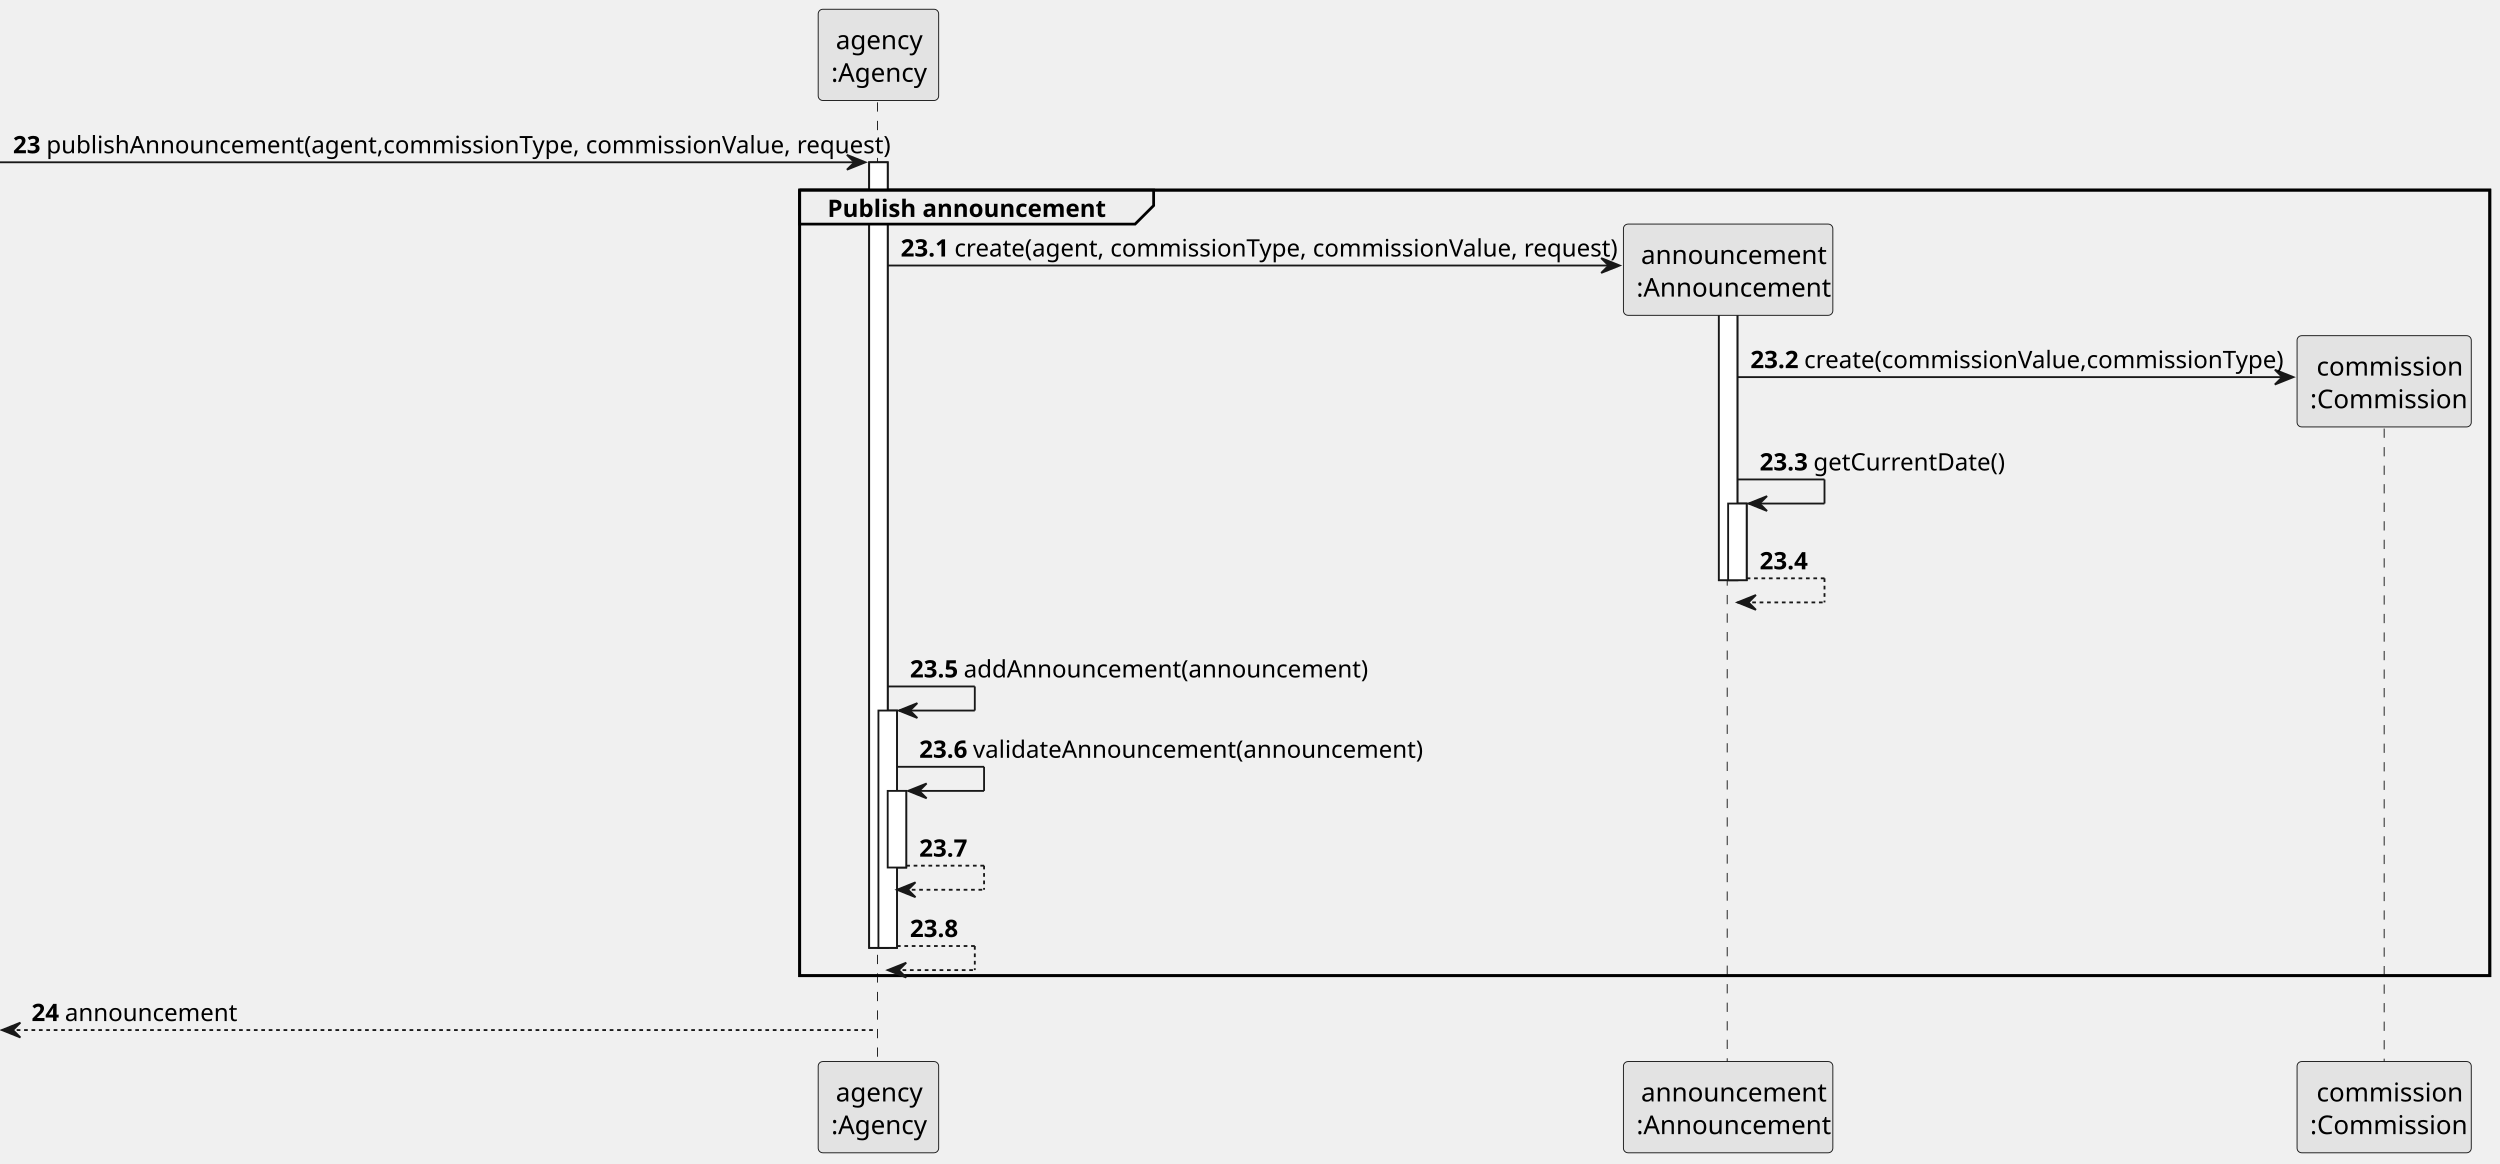
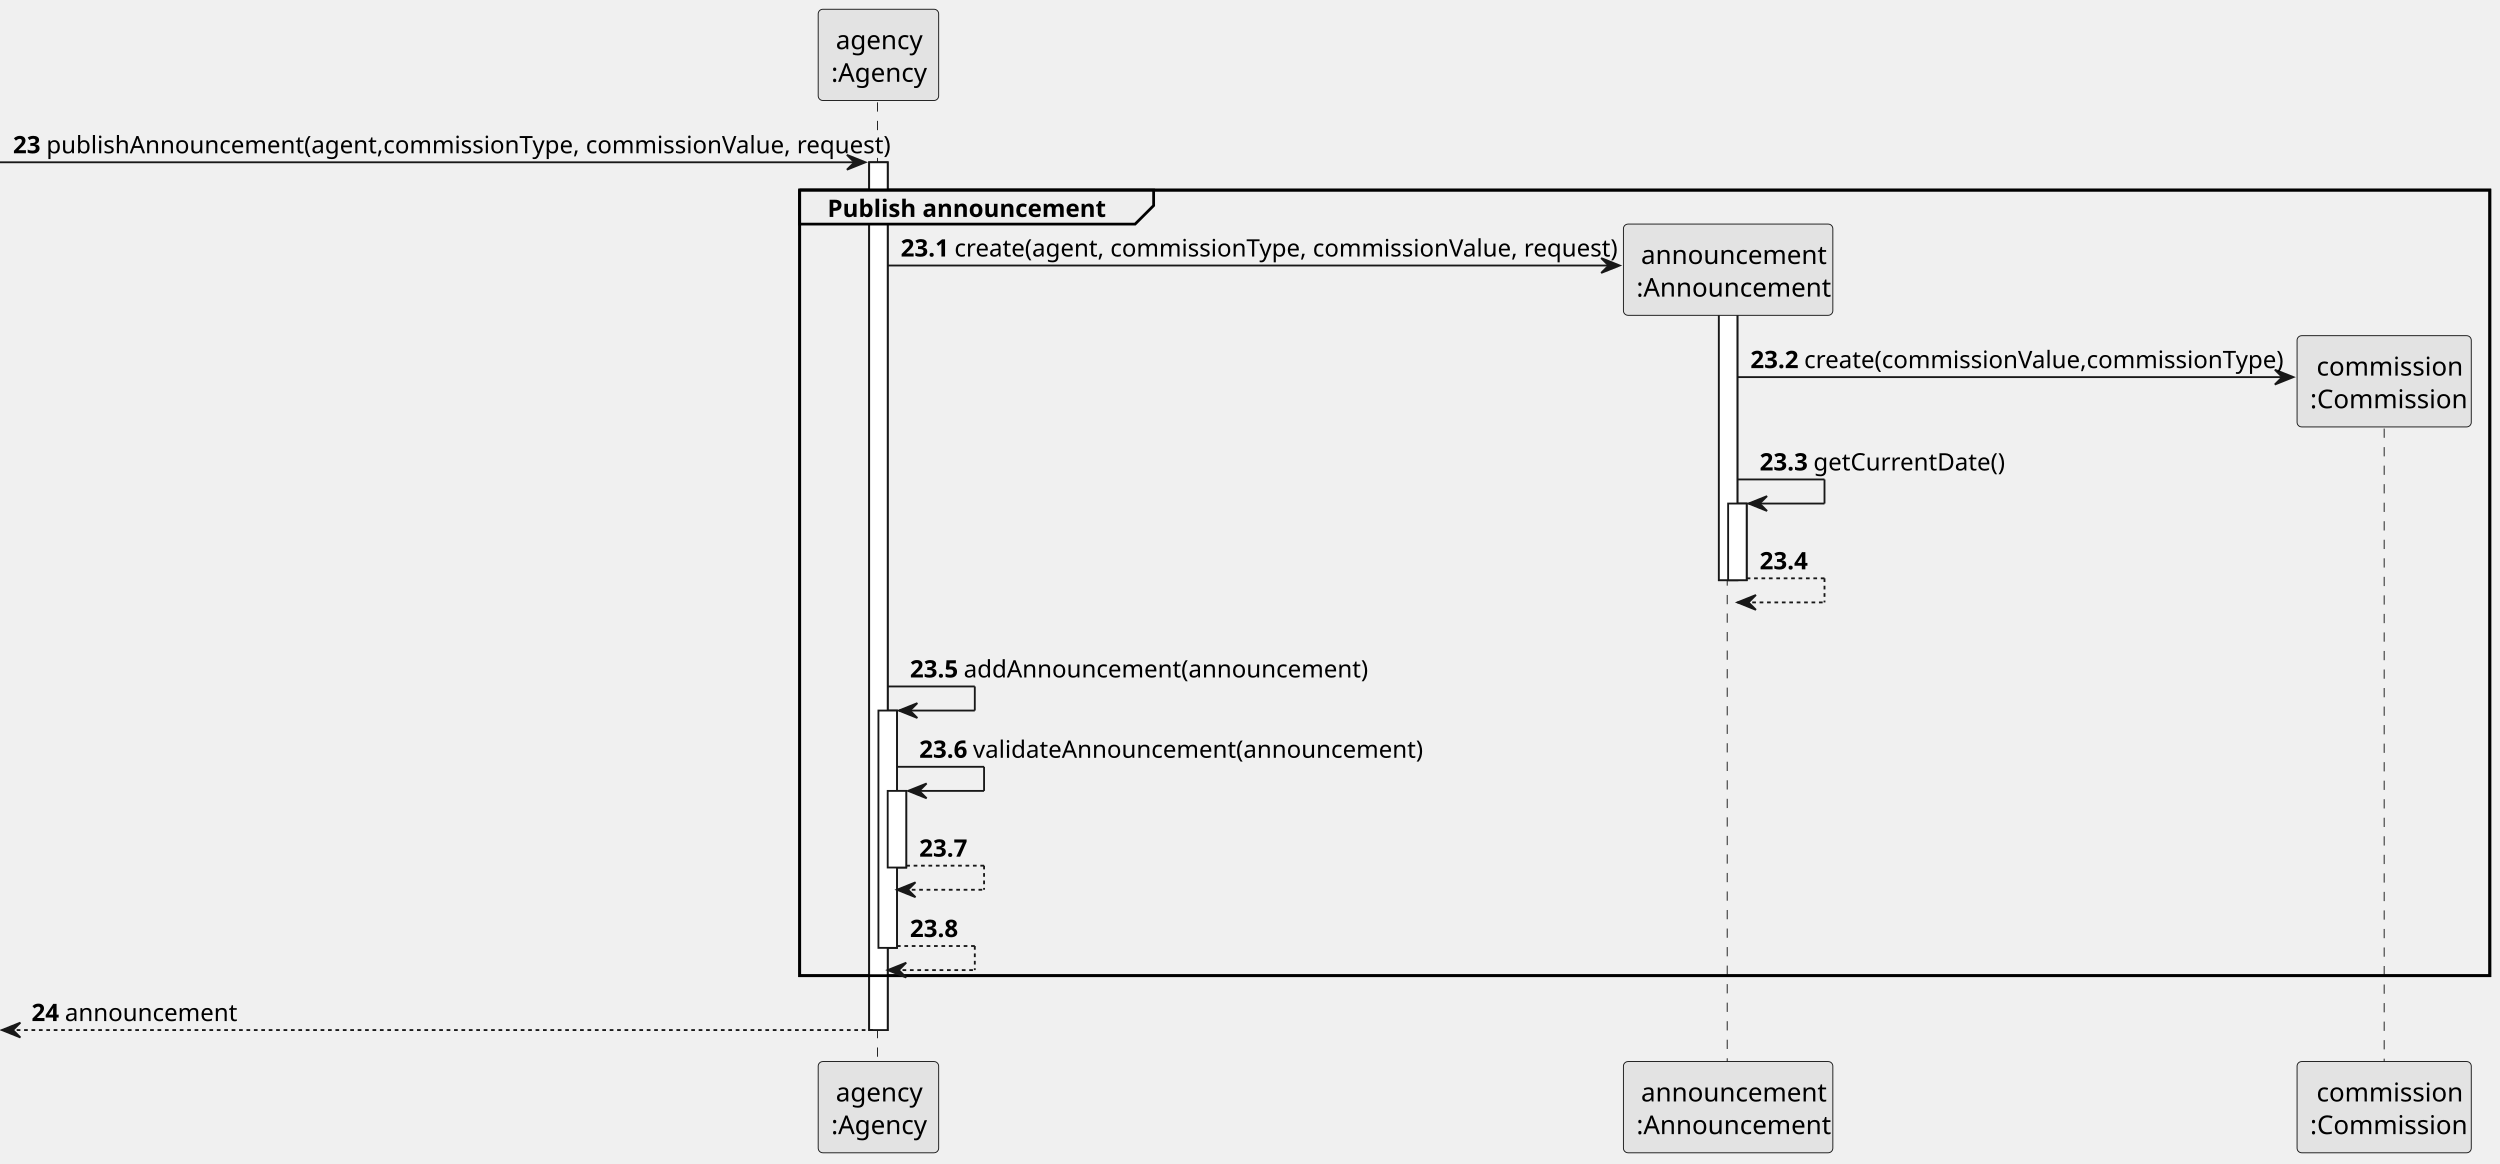
<svg xmlns="http://www.w3.org/2000/svg" contentStyleType="text/css" height="628px" preserveAspectRatio="none" style="width:1349px;height:628px;background:#FFFFFF;" version="1.1" viewBox="0 0 1349 628" width="1349px" zoomAndPan="magnify">
  <defs />
  <g>
-     <rect fill="#FFFFFF" height="423.898" style="stroke:#181818;stroke-width:1.0;" width="10" x="469" y="87.57" />
+     <rect fill="#FFFFFF" height="468.25" style="stroke:#181818;stroke-width:1.0;" width="10" x="469" y="87.57" />
    <rect fill="#FFFFFF" height="128.055" style="stroke:#181818;stroke-width:1.0;" width="10" x="474" y="383.414" />
    <rect fill="#FFFFFF" height="41.352" style="stroke:#181818;stroke-width:1.0;" width="10" x="479" y="426.766" />
    <rect fill="#FFFFFF" height="159.789" style="stroke:#181818;stroke-width:1.0;" width="10" x="927.5" y="153.273" />
    <rect fill="#FFFFFF" height="41.352" style="stroke:#181818;stroke-width:1.0;" width="10" x="932.5" y="271.711" />
    <rect fill="none" height="423.898" style="stroke:#000000;stroke-width:1.5;" width="912" x="431.5" y="102.57" />
    <line style="stroke:#181818;stroke-width:0.5;stroke-dasharray:5.0,5.0;" x1="473.5" x2="473.5" y1="55.219" y2="573.82" />
    <line style="stroke:#181818;stroke-width:0.5;stroke-dasharray:5.0,5.0;" x1="932" x2="932" y1="161.031" y2="573.82" />
    <line style="stroke:#181818;stroke-width:0.5;stroke-dasharray:5.0,5.0;" x1="1286.5" x2="1286.5" y1="221.25" y2="573.82" />
    <rect fill="#E3E3E3" height="49.219" rx="2.5" ry="2.5" style="stroke:#181818;stroke-width:0.5;" width="65" x="441.5" y="5" />
    <text fill="#000000" font-family="sans-serif" font-size="14" lengthAdjust="spacing" textLength="46" x="451" y="26.533">agency</text>
    <text fill="#000000" font-family="sans-serif" font-size="14" lengthAdjust="spacing" textLength="51" x="448.5" y="44.143">:Agency</text>
    <rect fill="#E3E3E3" height="49.219" rx="2.5" ry="2.5" style="stroke:#181818;stroke-width:0.5;" width="65" x="441.5" y="572.82" />
    <text fill="#000000" font-family="sans-serif" font-size="14" lengthAdjust="spacing" textLength="46" x="451" y="594.354">agency</text>
    <text fill="#000000" font-family="sans-serif" font-size="14" lengthAdjust="spacing" textLength="51" x="448.5" y="611.963">:Agency</text>
    <rect fill="#E3E3E3" height="49.219" rx="2.5" ry="2.5" style="stroke:#181818;stroke-width:0.5;" width="113" x="876" y="572.82" />
    <text fill="#000000" font-family="sans-serif" font-size="14" lengthAdjust="spacing" textLength="94" x="885.5" y="594.354">announcement</text>
    <text fill="#000000" font-family="sans-serif" font-size="14" lengthAdjust="spacing" textLength="99" x="883" y="611.963">:Announcement</text>
    <rect fill="#E3E3E3" height="49.219" rx="2.5" ry="2.5" style="stroke:#181818;stroke-width:0.5;" width="94" x="1239.5" y="572.82" />
    <text fill="#000000" font-family="sans-serif" font-size="14" lengthAdjust="spacing" textLength="73" x="1250" y="594.354">commission</text>
    <text fill="#000000" font-family="sans-serif" font-size="14" lengthAdjust="spacing" textLength="80" x="1246.5" y="611.963">:Commission</text>
-     <rect fill="#FFFFFF" height="423.898" style="stroke:#181818;stroke-width:1.0;" width="10" x="469" y="87.57" />
+     <rect fill="#FFFFFF" height="468.25" style="stroke:#181818;stroke-width:1.0;" width="10" x="469" y="87.57" />
    <rect fill="#FFFFFF" height="128.055" style="stroke:#181818;stroke-width:1.0;" width="10" x="474" y="383.414" />
    <rect fill="#FFFFFF" height="41.352" style="stroke:#181818;stroke-width:1.0;" width="10" x="479" y="426.766" />
    <rect fill="#FFFFFF" height="159.789" style="stroke:#181818;stroke-width:1.0;" width="10" x="927.5" y="153.273" />
    <rect fill="#FFFFFF" height="41.352" style="stroke:#181818;stroke-width:1.0;" width="10" x="932.5" y="271.711" />
    <polygon fill="#181818" points="457,83.57,467,87.57,457,91.57,461,87.57" style="stroke:#181818;stroke-width:1.0;" />
    <line style="stroke:#181818;stroke-width:1.0;" x1="0" x2="463" y1="87.57" y2="87.57" />
    <text fill="#000000" font-family="sans-serif" font-size="13" font-weight="bold" lengthAdjust="spacing" textLength="14" x="7" y="82.714">23</text>
    <text fill="#000000" font-family="sans-serif" font-size="13" lengthAdjust="spacing" textLength="432" x="25" y="82.714">publishAnnouncement(agent,commissionType, commissionValue, request)</text>
    <path d="M431.5,102.57 L622.5,102.57 L622.5,110.922 L612.5,120.922 L431.5,120.922 L431.5,102.57 " fill="#EEEEEE" style="stroke:#000000;stroke-width:1.5;" />
    <rect fill="none" height="423.898" style="stroke:#000000;stroke-width:1.5;" width="912" x="431.5" y="102.57" />
    <text fill="#000000" font-family="sans-serif" font-size="13" font-weight="bold" lengthAdjust="spacing" textLength="146" x="446.5" y="117.065">Publish announcement</text>
    <polygon fill="#181818" points="864,139.273,874,143.273,864,147.273,868,143.273" style="stroke:#181818;stroke-width:1.0;" />
    <line style="stroke:#181818;stroke-width:1.0;" x1="479" x2="870" y1="143.273" y2="143.273" />
    <text fill="#000000" font-family="sans-serif" font-size="13" font-weight="bold" lengthAdjust="spacing" textLength="25" x="486" y="138.417">23.1</text>
    <text fill="#000000" font-family="sans-serif" font-size="13" lengthAdjust="spacing" textLength="344" x="515" y="138.417">create(agent, commissionType, commissionValue, request)</text>
    <rect fill="#E3E3E3" height="49.219" rx="2.5" ry="2.5" style="stroke:#181818;stroke-width:0.5;" width="113" x="876" y="120.922" />
    <text fill="#000000" font-family="sans-serif" font-size="14" lengthAdjust="spacing" textLength="94" x="885.5" y="142.455">announcement</text>
    <text fill="#000000" font-family="sans-serif" font-size="14" lengthAdjust="spacing" textLength="99" x="883" y="160.065">:Announcement</text>
    <polygon fill="#181818" points="1227.5,199.492,1237.5,203.492,1227.5,207.492,1231.5,203.492" style="stroke:#181818;stroke-width:1.0;" />
    <line style="stroke:#181818;stroke-width:1.0;" x1="937.5" x2="1233.5" y1="203.492" y2="203.492" />
    <text fill="#000000" font-family="sans-serif" font-size="13" font-weight="bold" lengthAdjust="spacing" textLength="25" x="944.5" y="198.636">23.2</text>
    <text fill="#000000" font-family="sans-serif" font-size="13" lengthAdjust="spacing" textLength="249" x="973.5" y="198.636">create(commissionValue,commissionType)</text>
    <rect fill="#E3E3E3" height="49.219" rx="2.5" ry="2.5" style="stroke:#181818;stroke-width:0.5;" width="94" x="1239.5" y="181.141" />
    <text fill="#000000" font-family="sans-serif" font-size="14" lengthAdjust="spacing" textLength="73" x="1250" y="202.674">commission</text>
    <text fill="#000000" font-family="sans-serif" font-size="14" lengthAdjust="spacing" textLength="80" x="1246.5" y="220.283">:Commission</text>
    <line style="stroke:#181818;stroke-width:1.0;" x1="937.5" x2="984.5" y1="258.711" y2="258.711" />
    <line style="stroke:#181818;stroke-width:1.0;" x1="984.5" x2="984.5" y1="258.711" y2="271.711" />
    <line style="stroke:#181818;stroke-width:1.0;" x1="943.5" x2="984.5" y1="271.711" y2="271.711" />
    <polygon fill="#181818" points="953.5,267.711,943.5,271.711,953.5,275.711,949.5,271.711" style="stroke:#181818;stroke-width:1.0;" />
    <text fill="#000000" font-family="sans-serif" font-size="13" font-weight="bold" lengthAdjust="spacing" textLength="25" x="949.5" y="253.855">23.3</text>
    <text fill="#000000" font-family="sans-serif" font-size="13" lengthAdjust="spacing" textLength="95" x="978.5" y="253.855">getCurrentDate()</text>
    <line style="stroke:#181818;stroke-width:1.0;stroke-dasharray:2.0,2.0;" x1="942.5" x2="984.5" y1="312.062" y2="312.062" />
    <line style="stroke:#181818;stroke-width:1.0;stroke-dasharray:2.0,2.0;" x1="984.5" x2="984.5" y1="312.062" y2="325.062" />
    <line style="stroke:#181818;stroke-width:1.0;stroke-dasharray:2.0,2.0;" x1="937.5" x2="984.5" y1="325.062" y2="325.062" />
    <polygon fill="#181818" points="947.5,321.062,937.5,325.062,947.5,329.062,943.5,325.062" style="stroke:#181818;stroke-width:1.0;" />
    <text fill="#000000" font-family="sans-serif" font-size="13" font-weight="bold" lengthAdjust="spacing" textLength="25" x="949.5" y="307.206">23.4</text>
    <text fill="#000000" font-family="sans-serif" font-size="13" lengthAdjust="spacing" textLength="4" x="978.5" y="307.206"> </text>
    <line style="stroke:#181818;stroke-width:1.0;" x1="479" x2="526" y1="370.414" y2="370.414" />
    <line style="stroke:#181818;stroke-width:1.0;" x1="526" x2="526" y1="370.414" y2="383.414" />
    <line style="stroke:#181818;stroke-width:1.0;" x1="485" x2="526" y1="383.414" y2="383.414" />
    <polygon fill="#181818" points="495,379.414,485,383.414,495,387.414,491,383.414" style="stroke:#181818;stroke-width:1.0;" />
    <text fill="#000000" font-family="sans-serif" font-size="13" font-weight="bold" lengthAdjust="spacing" textLength="25" x="491" y="365.558">23.5</text>
    <text fill="#000000" font-family="sans-serif" font-size="13" lengthAdjust="spacing" textLength="201" x="520" y="365.558">addAnnouncement(announcement)</text>
    <line style="stroke:#181818;stroke-width:1.0;" x1="484" x2="531" y1="413.766" y2="413.766" />
    <line style="stroke:#181818;stroke-width:1.0;" x1="531" x2="531" y1="413.766" y2="426.766" />
    <line style="stroke:#181818;stroke-width:1.0;" x1="490" x2="531" y1="426.766" y2="426.766" />
    <polygon fill="#181818" points="500,422.766,490,426.766,500,430.766,496,426.766" style="stroke:#181818;stroke-width:1.0;" />
    <text fill="#000000" font-family="sans-serif" font-size="13" font-weight="bold" lengthAdjust="spacing" textLength="25" x="496" y="408.909">23.6</text>
    <text fill="#000000" font-family="sans-serif" font-size="13" lengthAdjust="spacing" textLength="223" x="525" y="408.909">validateAnnouncement(announcement)</text>
    <line style="stroke:#181818;stroke-width:1.0;stroke-dasharray:2.0,2.0;" x1="489" x2="531" y1="467.117" y2="467.117" />
    <line style="stroke:#181818;stroke-width:1.0;stroke-dasharray:2.0,2.0;" x1="531" x2="531" y1="467.117" y2="480.117" />
    <line style="stroke:#181818;stroke-width:1.0;stroke-dasharray:2.0,2.0;" x1="484" x2="531" y1="480.117" y2="480.117" />
    <polygon fill="#181818" points="494,476.117,484,480.117,494,484.117,490,480.117" style="stroke:#181818;stroke-width:1.0;" />
    <text fill="#000000" font-family="sans-serif" font-size="13" font-weight="bold" lengthAdjust="spacing" textLength="25" x="496" y="462.261">23.7</text>
    <text fill="#000000" font-family="sans-serif" font-size="13" lengthAdjust="spacing" textLength="4" x="525" y="462.261"> </text>
    <line style="stroke:#181818;stroke-width:1.0;stroke-dasharray:2.0,2.0;" x1="484" x2="526" y1="510.469" y2="510.469" />
    <line style="stroke:#181818;stroke-width:1.0;stroke-dasharray:2.0,2.0;" x1="526" x2="526" y1="510.469" y2="523.469" />
    <line style="stroke:#181818;stroke-width:1.0;stroke-dasharray:2.0,2.0;" x1="479" x2="526" y1="523.469" y2="523.469" />
    <polygon fill="#181818" points="489,519.469,479,523.469,489,527.469,485,523.469" style="stroke:#181818;stroke-width:1.0;" />
    <text fill="#000000" font-family="sans-serif" font-size="13" font-weight="bold" lengthAdjust="spacing" textLength="25" x="491" y="505.612">23.8</text>
    <text fill="#000000" font-family="sans-serif" font-size="13" lengthAdjust="spacing" textLength="4" x="520" y="505.612"> </text>
    <polygon fill="#181818" points="11,551.82,1,555.82,11,559.82,7,555.82" style="stroke:#181818;stroke-width:1.0;" />
    <line style="stroke:#181818;stroke-width:1.0;stroke-dasharray:2.0,2.0;" x1="5" x2="473" y1="555.82" y2="555.82" />
    <text fill="#000000" font-family="sans-serif" font-size="13" font-weight="bold" lengthAdjust="spacing" textLength="14" x="17" y="550.964">24</text>
    <text fill="#000000" font-family="sans-serif" font-size="13" lengthAdjust="spacing" textLength="85" x="35" y="550.964">announcement</text>
  </g>
</svg>
